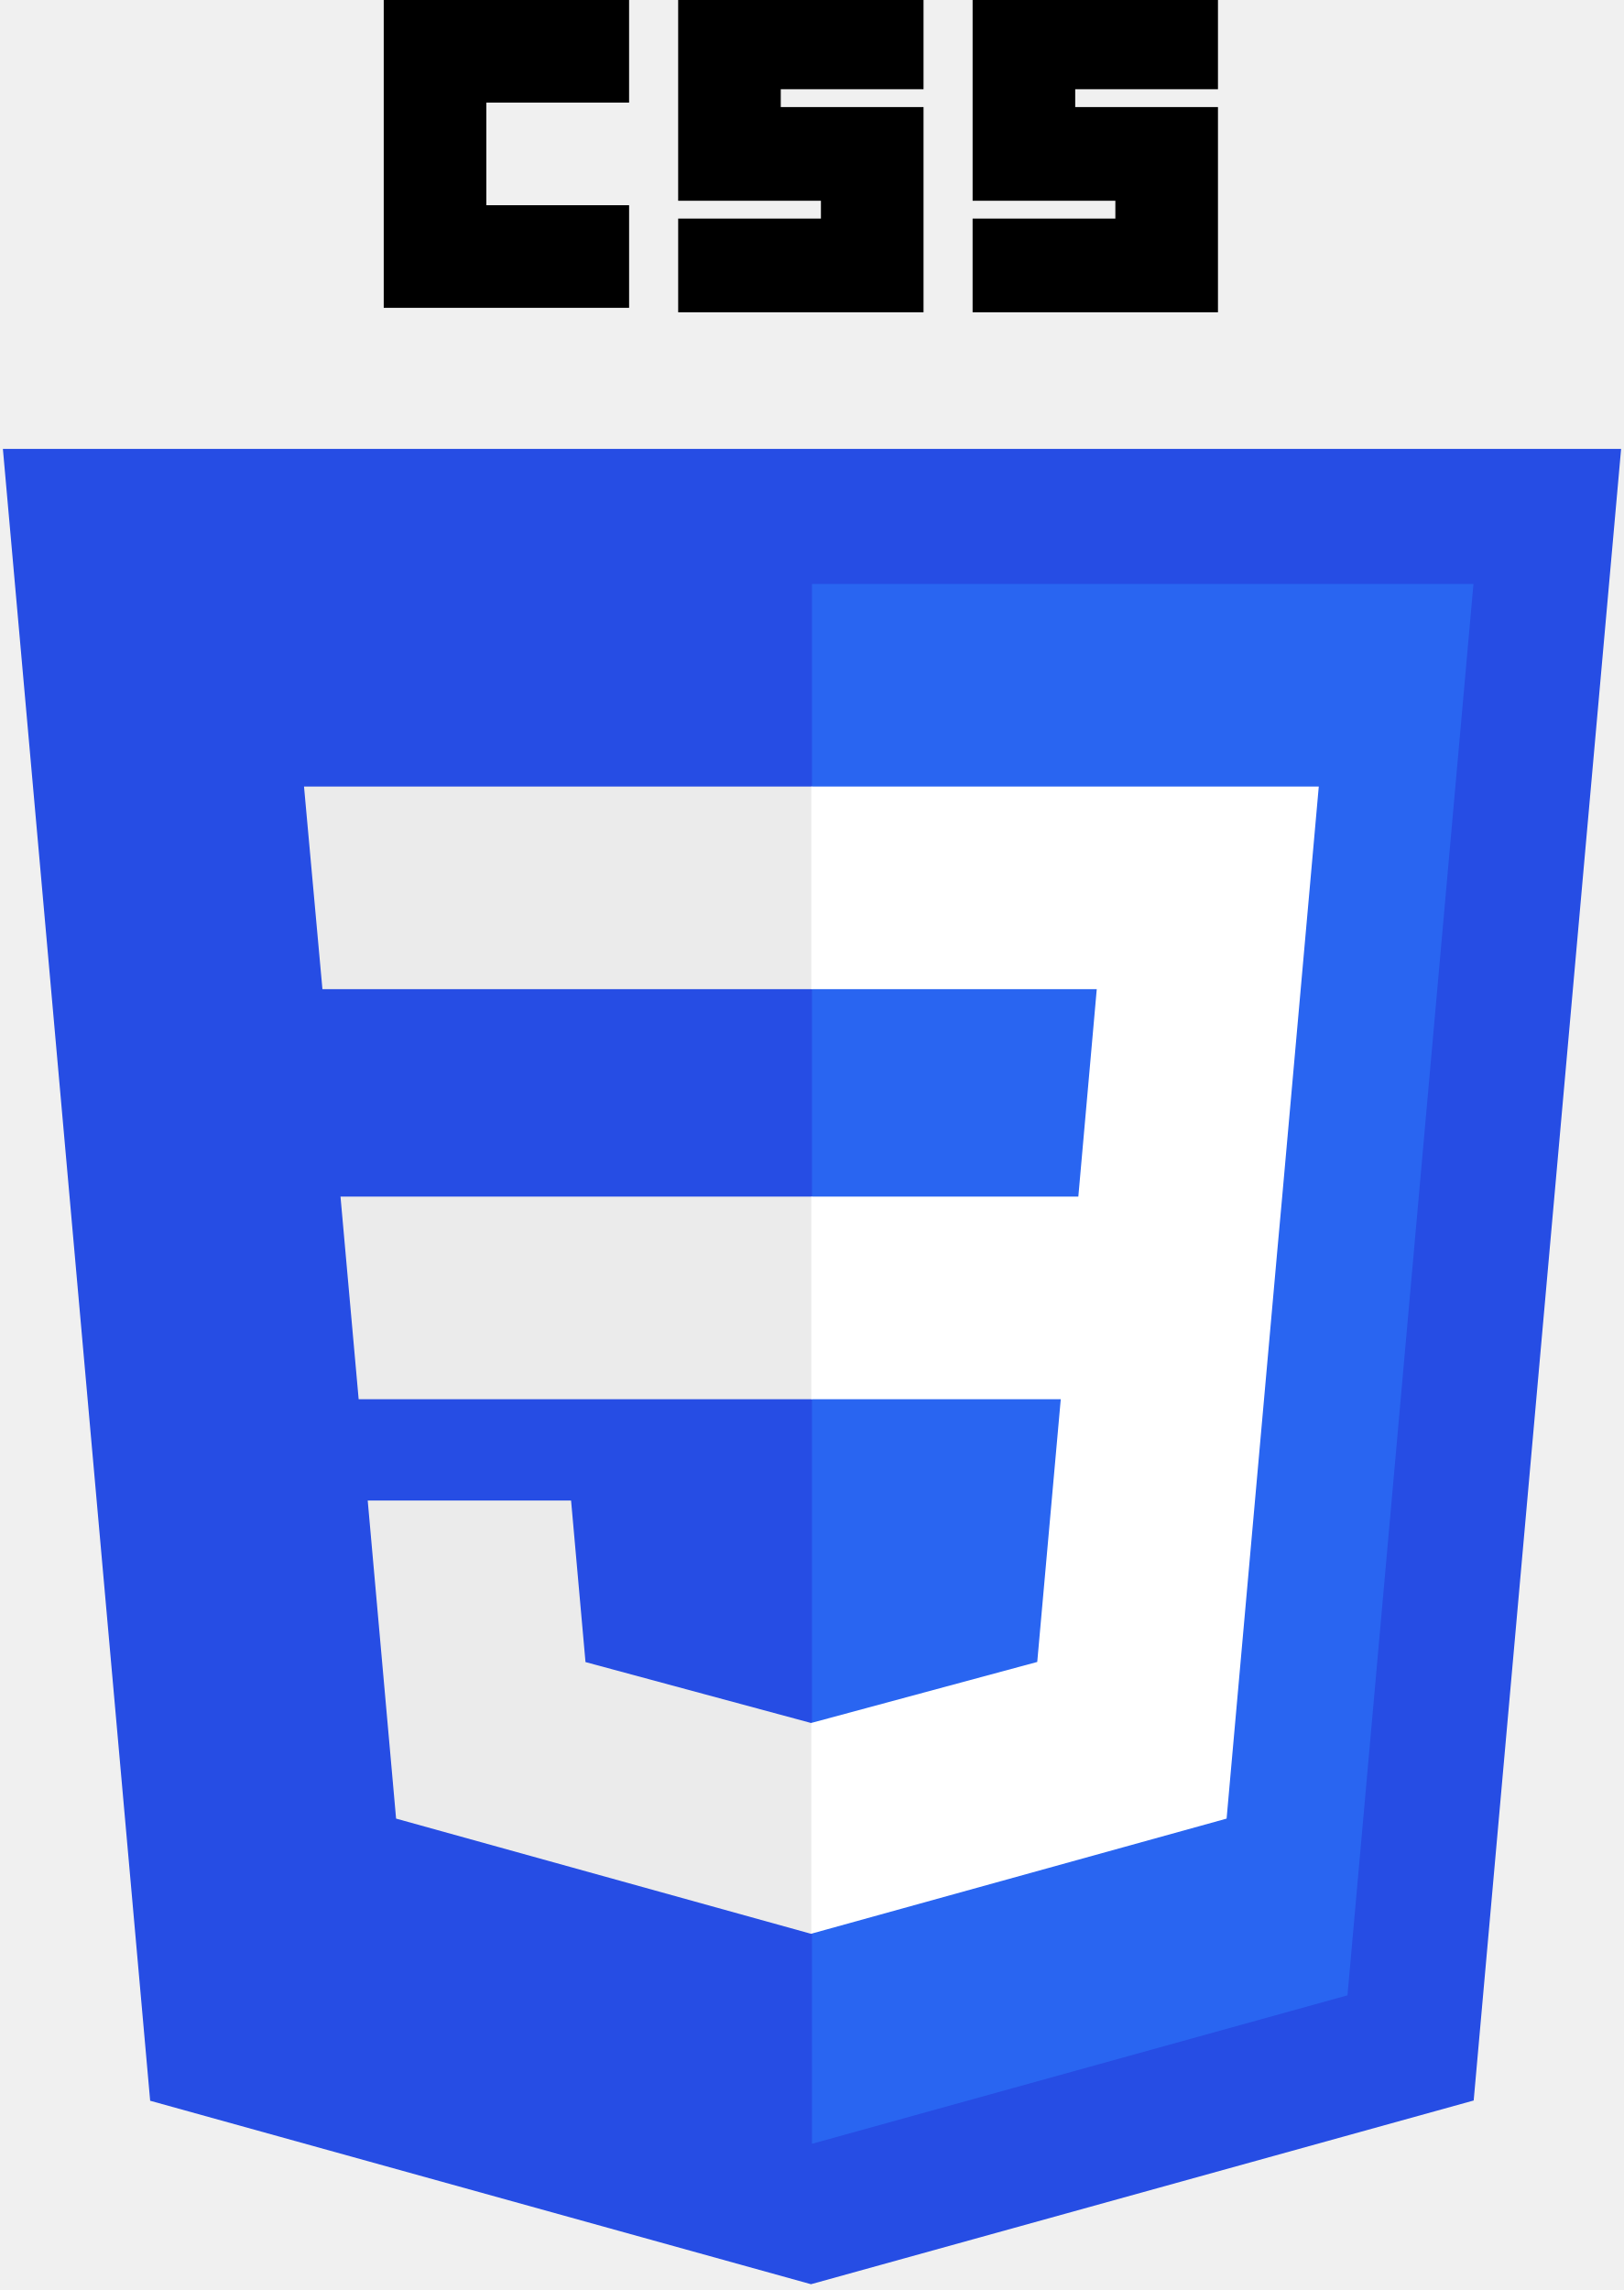
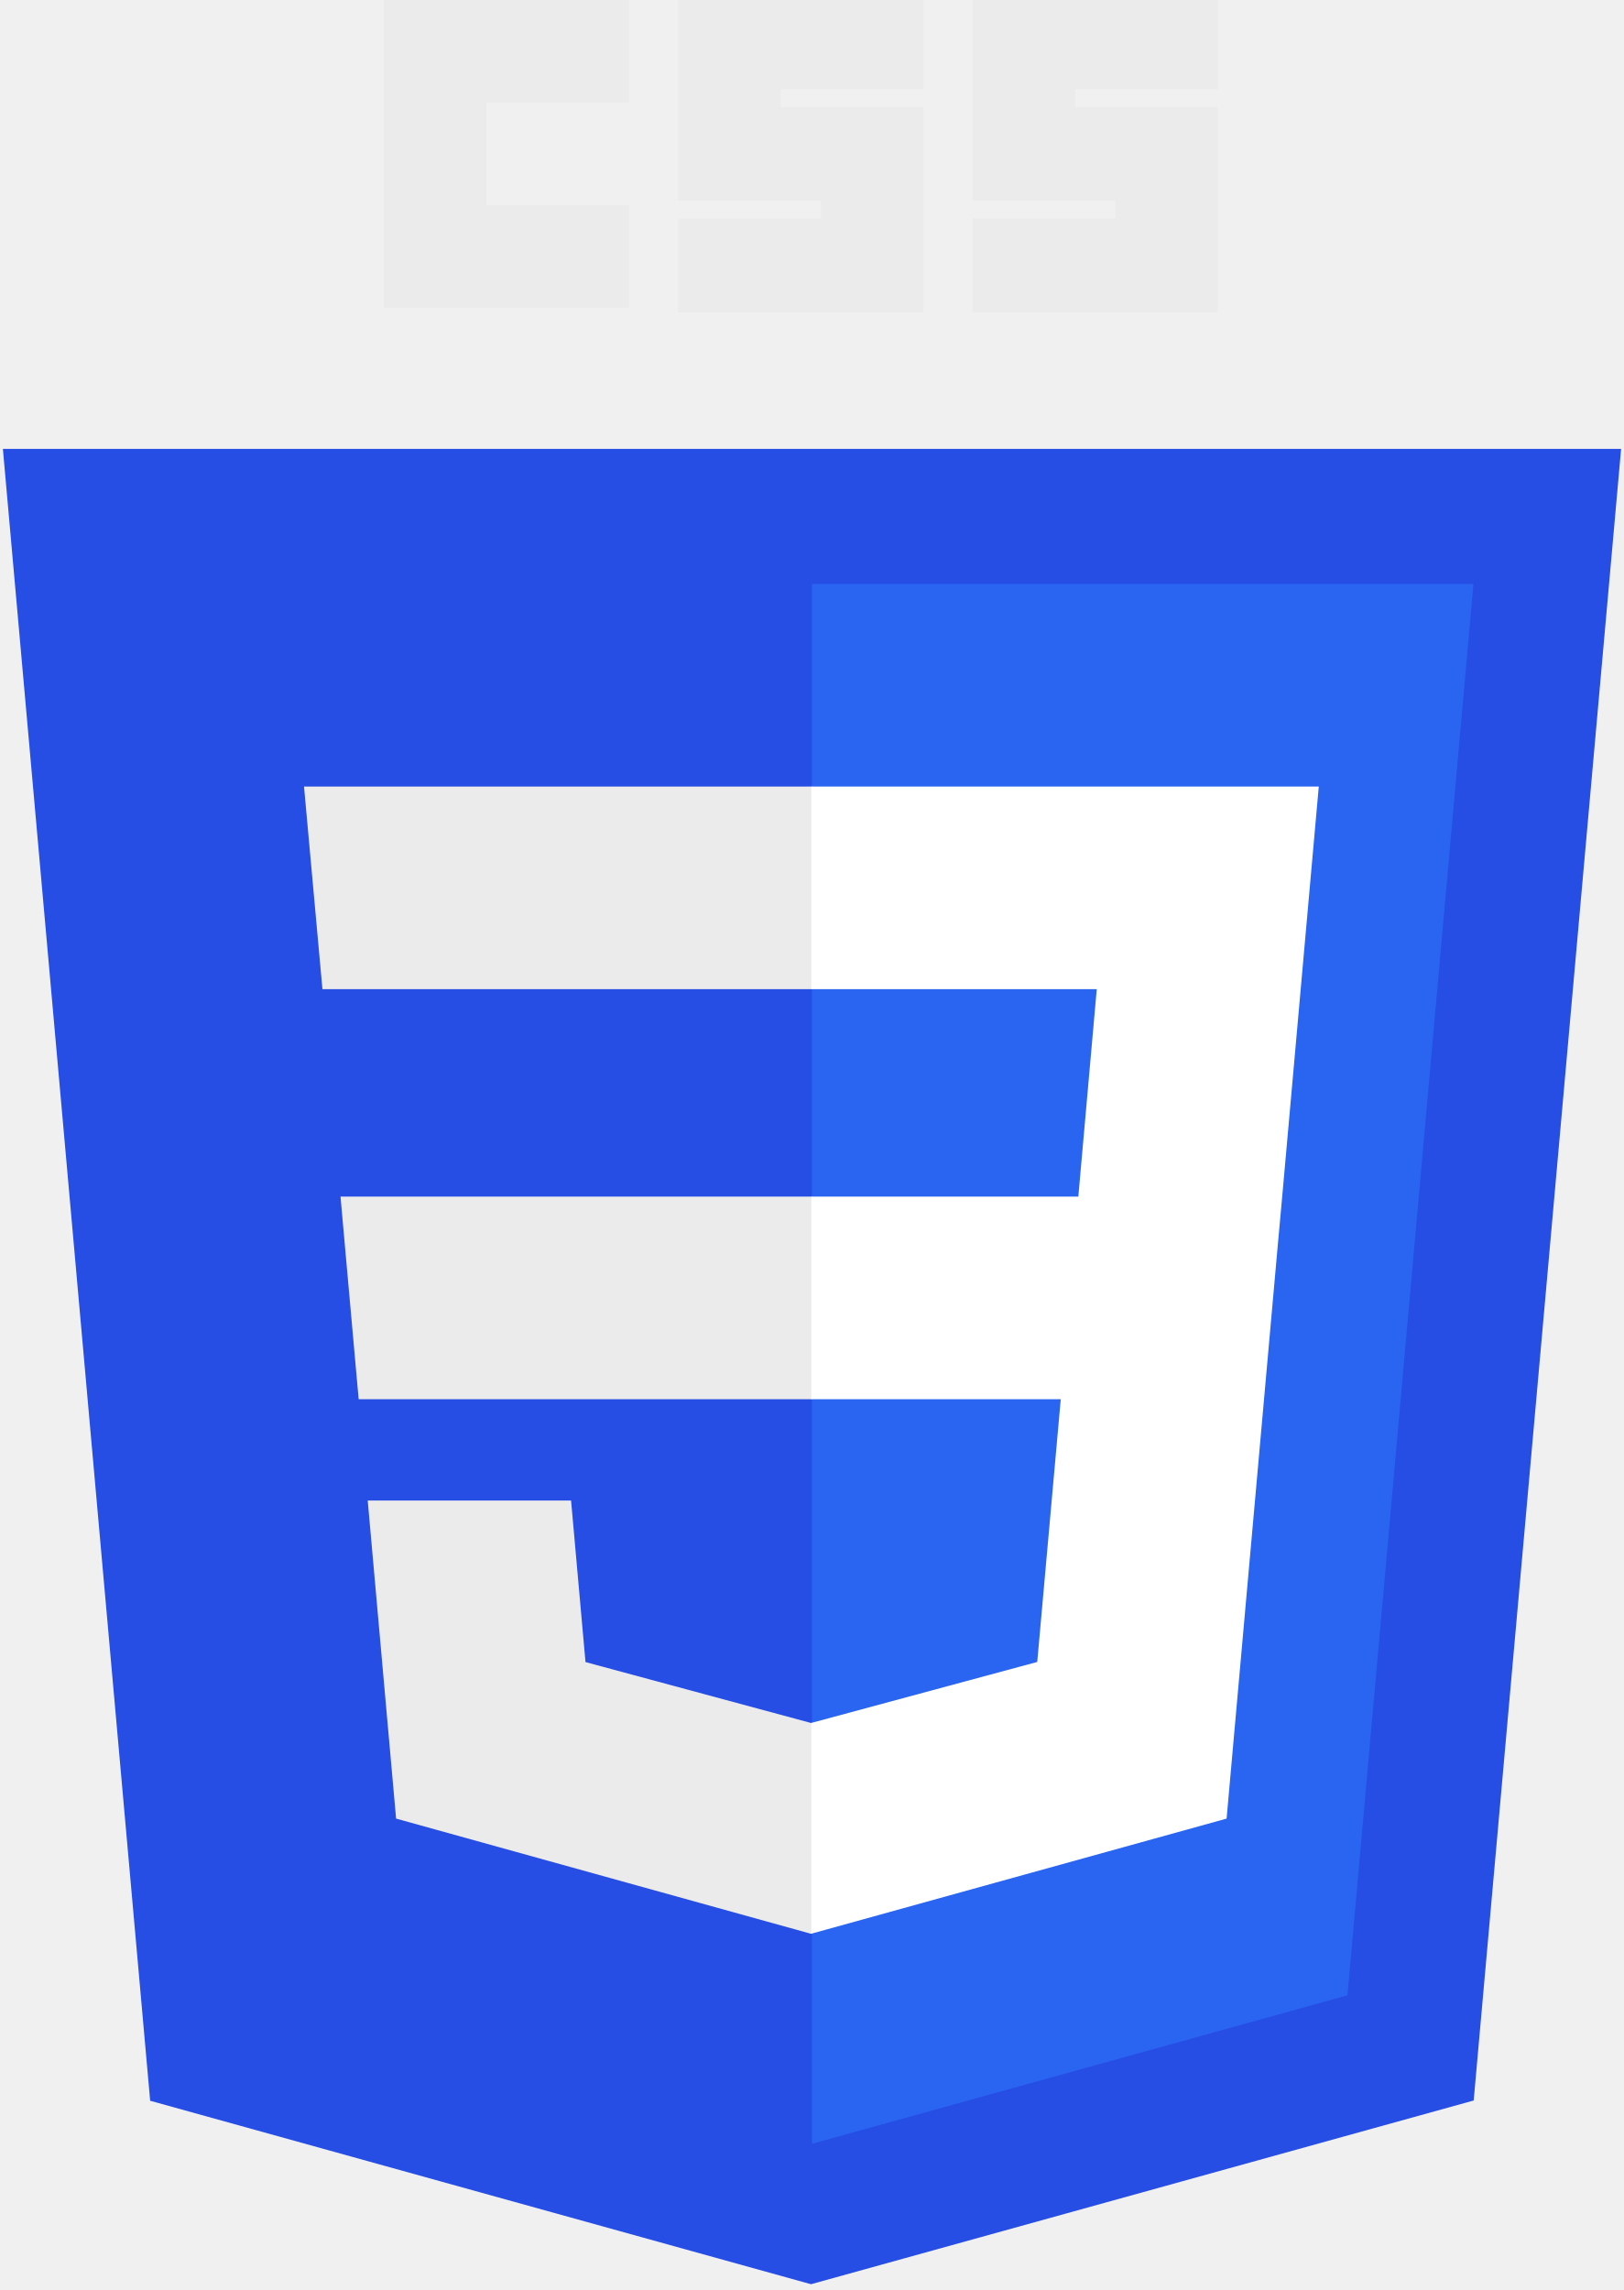
<svg xmlns="http://www.w3.org/2000/svg" width="1773" height="2500" viewBox="0 0 256 361" preserveAspectRatio="xMidYMid">
  <path d="M127.844 360.088L23.662 331.166.445 70.766h255.11l-23.241 260.36-104.47 28.962z" fill="#264DE4" />
  <path d="M212.417 314.547l19.86-222.49H128V337.95l84.417-23.403z" fill="#2965F1" />
  <path d="M53.669 188.636l2.862 31.937H128v-31.937H53.669zM47.917 123.995l2.903 31.937H128v-31.937H47.917zM128 271.58l-.14.037-35.568-9.604-2.274-25.471h-32.06l4.474 50.146 65.421 18.16.147-.04V271.58z" fill="#EBEBEB" />
-   <path d="M60.484 0h38.68v16.176H76.66v16.176h22.506v16.175H60.484V0zM106.901 0h38.681v14.066h-22.505v2.813h22.505v32.352h-38.68V34.46h22.505v-2.813H106.9V0zM153.319 0H192v14.066h-22.505v2.813H192v32.352h-38.681V34.46h22.505v-2.813H153.32V0z" />
+   <path fill="#ebebeb" d="M60.484 0h38.68v16.176H76.66v16.176h22.506v16.175H60.484V0zM106.901 0h38.681v14.066h-22.505v2.813h22.505v32.352h-38.68V34.46h22.505v-2.813H106.9V0zM153.319 0H192v14.066h-22.505v2.813H192v32.352h-38.681V34.46h22.505v-2.813H153.32V0z" />
  <path d="M202.127 188.636l5.765-64.641H127.89v31.937h45.002l-2.906 32.704H127.89v31.937h39.327l-3.708 41.42-35.62 9.614v33.226l65.473-18.145.48-5.396 7.506-84.08.779-8.576z" fill="#FFF" />
</svg>
